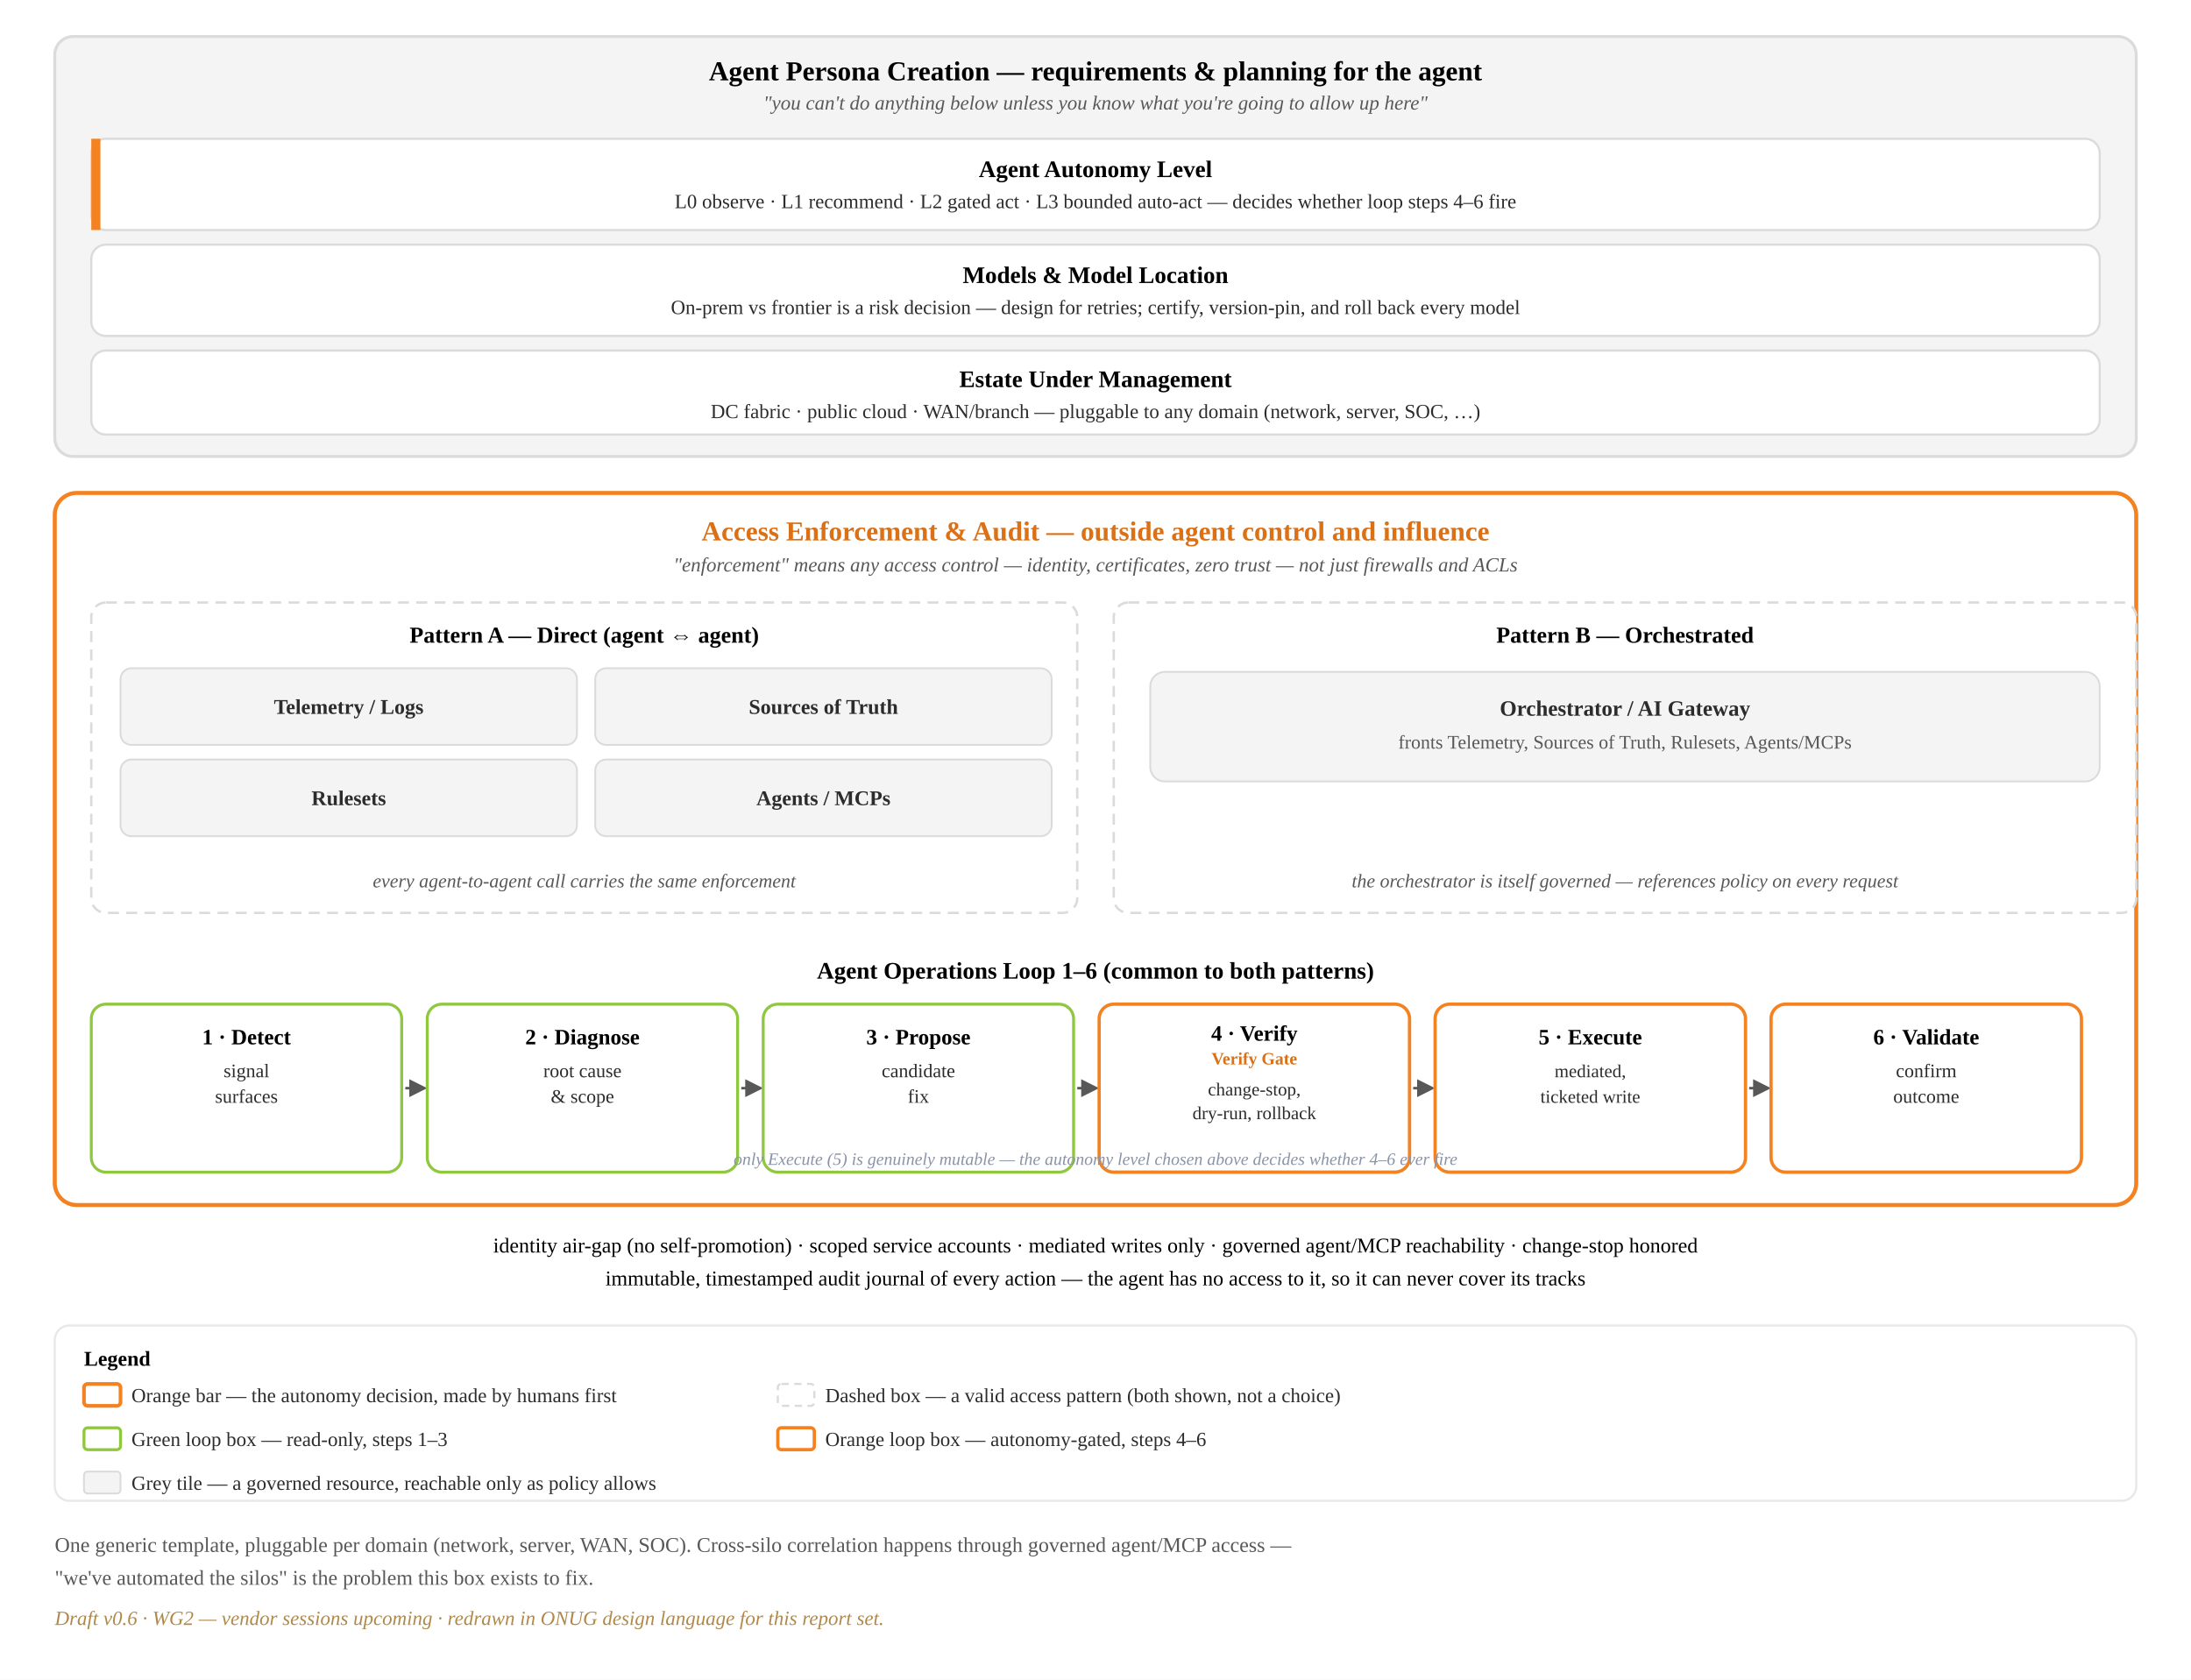
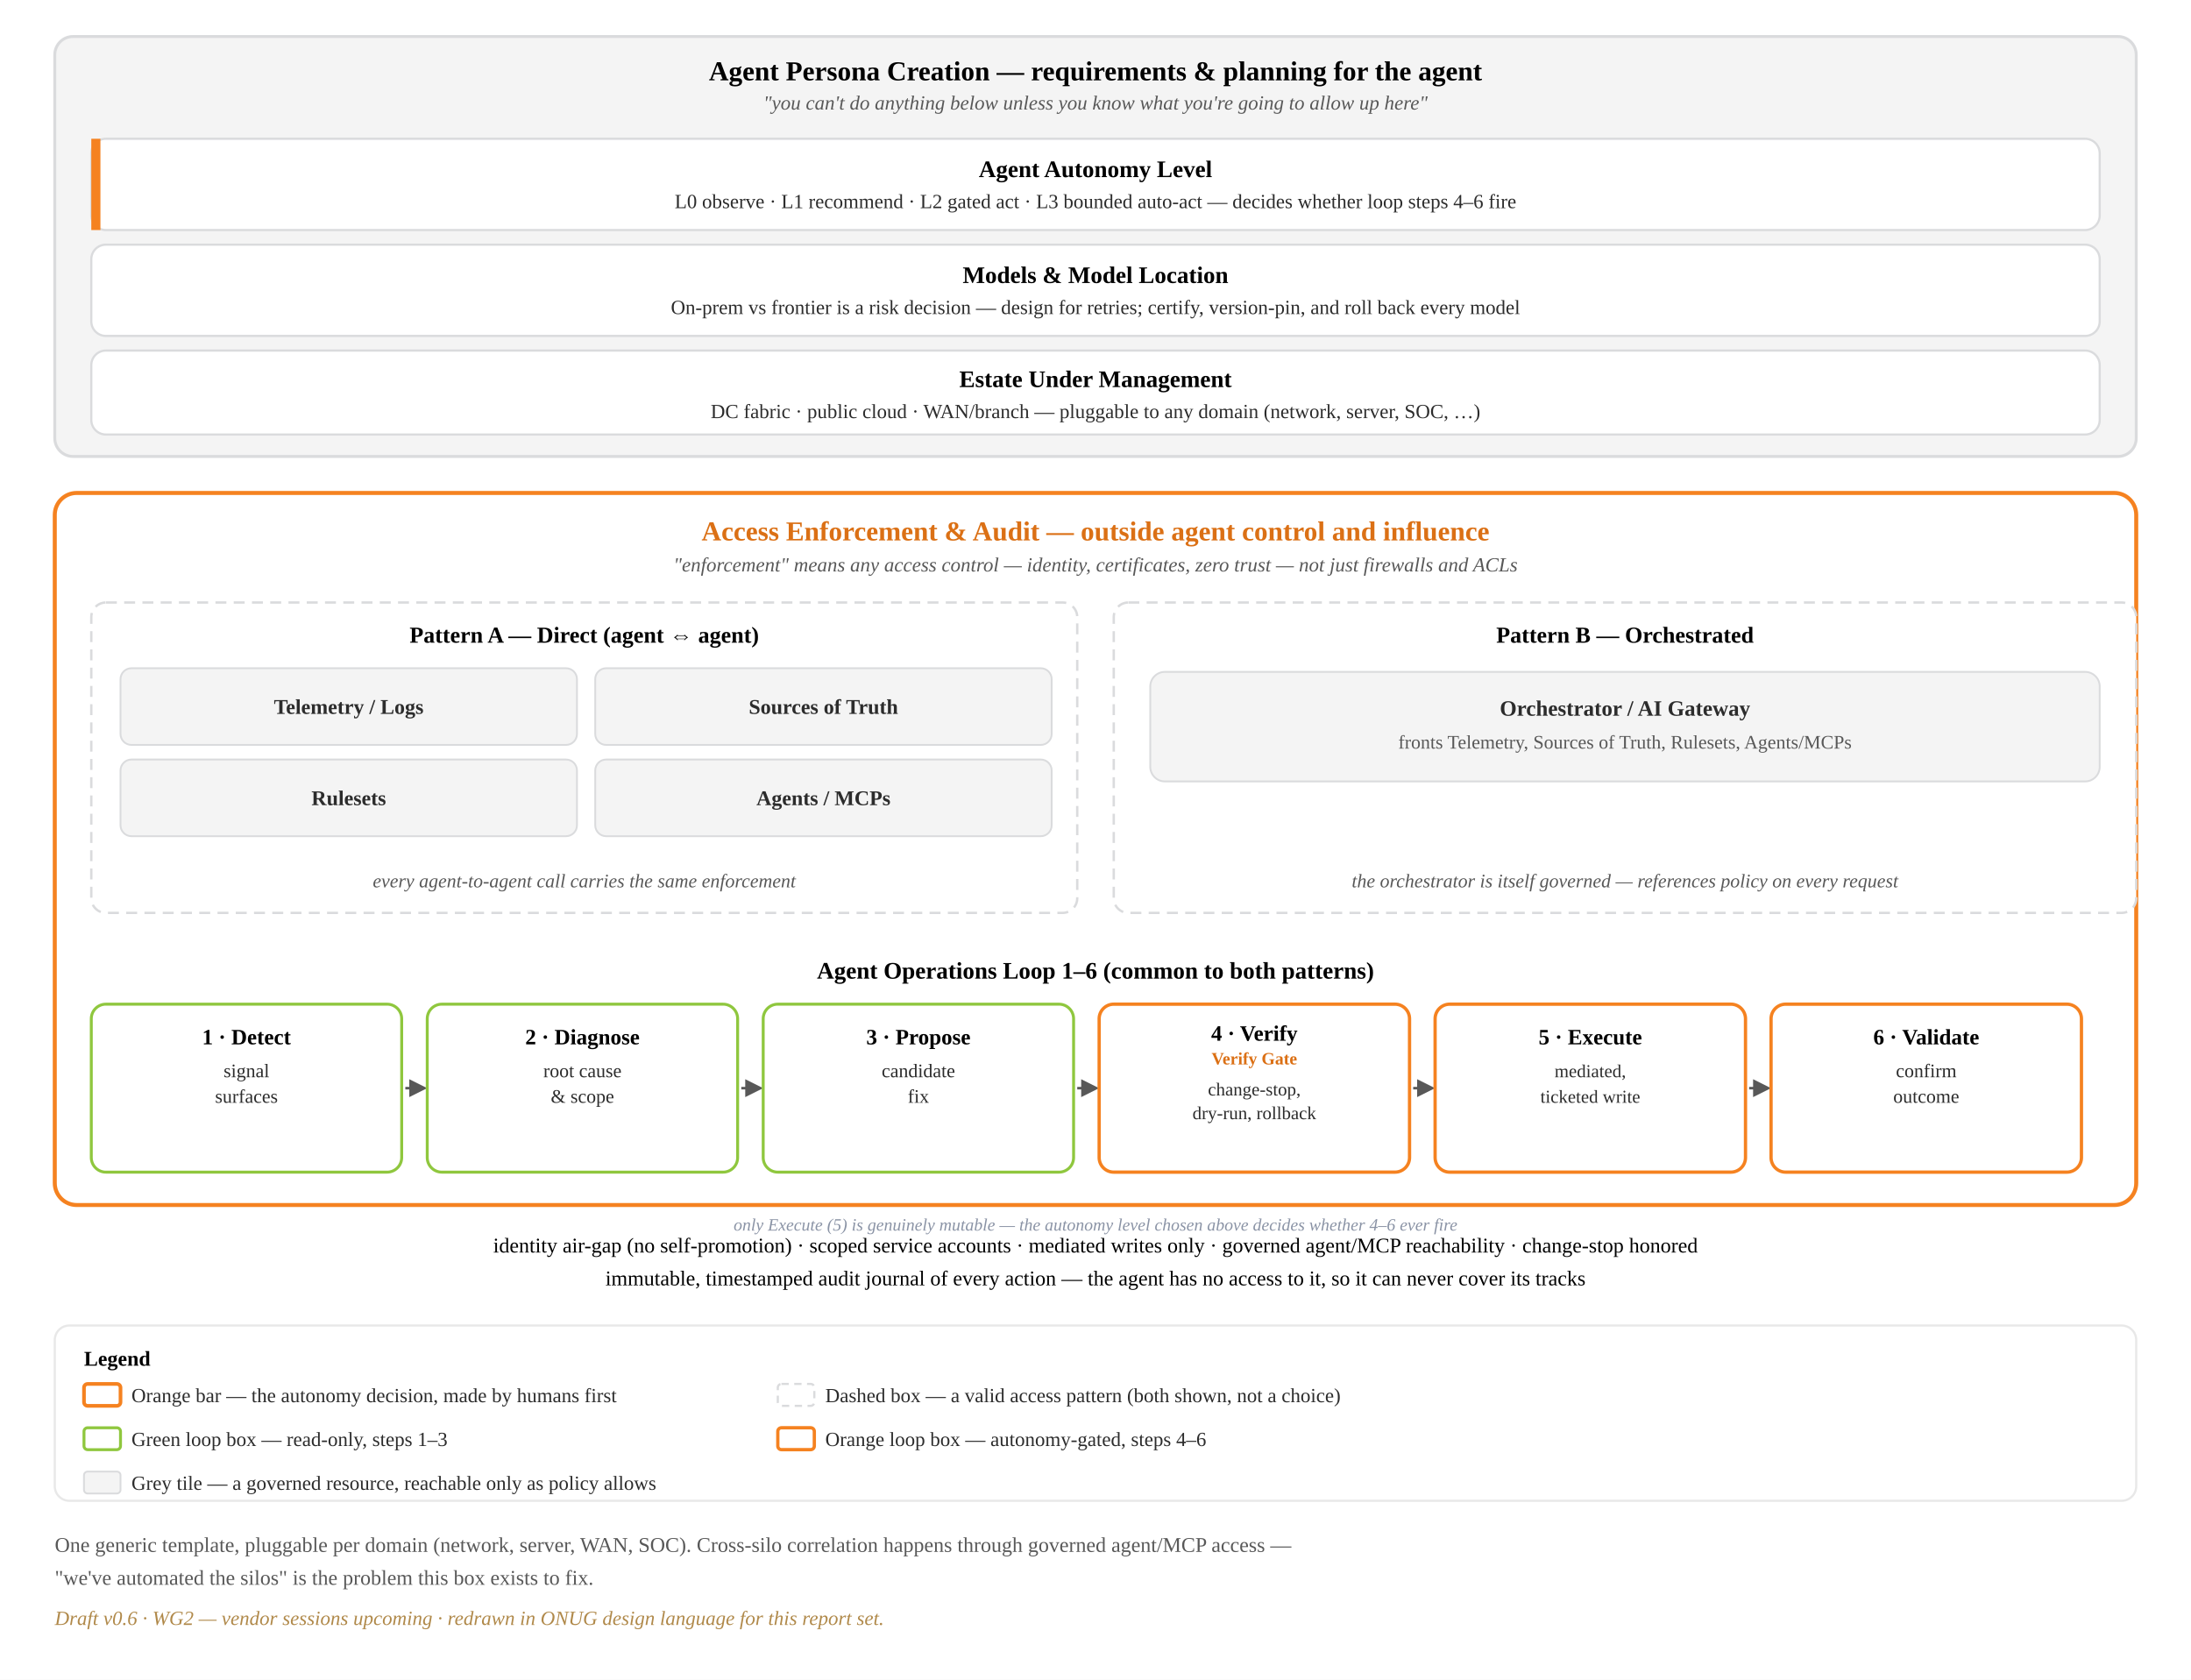
<svg xmlns="http://www.w3.org/2000/svg" viewBox="0 0 1200 920">
  <rect width="100%" height="100%" fill="#ffffff" />
  <defs>
    <marker id="arrGrey2" viewBox="0 0 10 10" refX="8" refY="5" markerWidth="7" markerHeight="7" orient="auto">
      <path d="M0,0 L10,5 L0,10 z" fill="#585858" />
    </marker>
  </defs>
  <rect x="30" y="20" width="1140" height="230" rx="10" fill="#F4F4F4" stroke="#DADBDD" stroke-width="1.6" />
  <text x="600" y="44" text-anchor="middle" font-size="15" font-weight="700" fill="#000000">Agent Persona Creation — requirements &amp; planning for the agent</text>
  <text x="600" y="60" text-anchor="middle" font-size="11" font-style="italic" fill="#585858">"you can't do anything below unless you know what you're going to allow up here"</text>
  <rect x="50" y="76" width="1100" height="50" rx="8" fill="#FFFFFF" stroke="#DADBDD" stroke-width="1.2" />
  <rect x="50" y="76" width="5" height="50" fill="#F58220" />
  <text x="600" y="97" text-anchor="middle" font-size="13" font-weight="700" fill="#000000">Agent Autonomy Level</text>
  <text x="600" y="114" text-anchor="middle" font-size="11" fill="#2C2C2C">L0 observe · L1 recommend · L2 gated act · L3 bounded auto-act — decides whether loop steps 4–6 fire</text>
  <rect x="50" y="134" width="1100" height="50" rx="8" fill="#FFFFFF" stroke="#DADBDD" stroke-width="1.2" />
  <text x="600" y="155" text-anchor="middle" font-size="13" font-weight="700" fill="#000000">Models &amp; Model Location</text>
  <text x="600" y="172" text-anchor="middle" font-size="11" fill="#2C2C2C">On-prem vs frontier is a risk decision — design for retries; certify, version-pin, and roll back every model</text>
  <rect x="50" y="192" width="1100" height="46" rx="8" fill="#FFFFFF" stroke="#DADBDD" stroke-width="1.2" />
  <text x="600" y="212" text-anchor="middle" font-size="13" font-weight="700" fill="#000000">Estate Under Management</text>
  <text x="600" y="229" text-anchor="middle" font-size="11" fill="#2C2C2C">DC fabric · public cloud · WAN/branch — pluggable to any domain (network, server, SOC, …)</text>
  <rect x="30" y="270" width="1140" height="390" rx="12" fill="#FFFFFF" stroke="#F58220" stroke-width="2.2" />
  <text x="600" y="296" text-anchor="middle" font-size="15" font-weight="800" fill="#DB7015">Access Enforcement &amp; Audit — outside agent control and influence</text>
  <text x="600" y="313" text-anchor="middle" font-size="11" font-style="italic" fill="#585858">"enforcement" means any access control — identity, certificates, zero trust — not just firewalls and ACLs</text>
  <rect x="50" y="330" width="540" height="170" rx="8" fill="#FFFFFF" stroke="#DADBDD" stroke-width="1.3" stroke-dasharray="6 4" />
  <text x="320" y="352" text-anchor="middle" font-size="12.5" font-weight="700" fill="#000000">Pattern A — Direct (agent ⇔ agent)</text>
  <rect x="66" y="366" width="250" height="42" rx="6" fill="#F4F4F4" stroke="#DADBDD" />
  <text x="191" y="391" text-anchor="middle" font-size="11.5" font-weight="600" fill="#2C2C2C">Telemetry / Logs</text>
  <rect x="326" y="366" width="250" height="42" rx="6" fill="#F4F4F4" stroke="#DADBDD" />
  <text x="451" y="391" text-anchor="middle" font-size="11.5" font-weight="600" fill="#2C2C2C">Sources of Truth</text>
  <rect x="66" y="416" width="250" height="42" rx="6" fill="#F4F4F4" stroke="#DADBDD" />
  <text x="191" y="441" text-anchor="middle" font-size="11.5" font-weight="600" fill="#2C2C2C">Rulesets</text>
  <rect x="326" y="416" width="250" height="42" rx="6" fill="#F4F4F4" stroke="#DADBDD" />
  <text x="451" y="441" text-anchor="middle" font-size="11.5" font-weight="600" fill="#2C2C2C">Agents / MCPs</text>
  <text x="320" y="486" text-anchor="middle" font-size="10.5" font-style="italic" fill="#585858">every agent-to-agent call carries the same enforcement</text>
  <rect x="610" y="330" width="560" height="170" rx="8" fill="#FFFFFF" stroke="#DADBDD" stroke-width="1.3" stroke-dasharray="6 4" />
  <text x="890" y="352" text-anchor="middle" font-size="12.5" font-weight="700" fill="#000000">Pattern B — Orchestrated</text>
  <rect x="630" y="368" width="520" height="60" rx="8" fill="#F4F4F4" stroke="#DADBDD" />
  <text x="890" y="392" text-anchor="middle" font-size="12" font-weight="700" fill="#2C2C2C">Orchestrator / AI Gateway</text>
  <text x="890" y="410" text-anchor="middle" font-size="10.5" fill="#585858">fronts Telemetry, Sources of Truth, Rulesets, Agents/MCPs</text>
  <text x="890" y="486" text-anchor="middle" font-size="10.5" font-style="italic" fill="#585858">the orchestrator is itself governed — references policy on every request</text>
  <text x="600" y="536" text-anchor="middle" font-size="13" font-weight="700" fill="#000000">Agent Operations Loop 1–6 (common to both patterns)</text>
  <rect x="50" y="550" width="170" height="92" rx="8" fill="#FFFFFF" stroke="#8FC73E" stroke-width="1.6" />
  <text x="135" y="572" text-anchor="middle" font-size="12" font-weight="700" fill="#000000">1 · Detect</text>
  <text x="135" y="590" text-anchor="middle" font-size="10.5" fill="#2C2C2C">signal</text>
  <text x="135" y="604" text-anchor="middle" font-size="10.5" fill="#2C2C2C">surfaces</text>
  <line x1="222" y1="596" x2="232" y2="596" stroke="#585858" stroke-width="1.4" marker-end="url(#arrGrey2)" />
  <rect x="234" y="550" width="170" height="92" rx="8" fill="#FFFFFF" stroke="#8FC73E" stroke-width="1.6" />
  <text x="319" y="572" text-anchor="middle" font-size="12" font-weight="700" fill="#000000">2 · Diagnose</text>
  <text x="319" y="590" text-anchor="middle" font-size="10.5" fill="#2C2C2C">root cause</text>
  <text x="319" y="604" text-anchor="middle" font-size="10.5" fill="#2C2C2C">&amp; scope</text>
  <line x1="406" y1="596" x2="416" y2="596" stroke="#585858" stroke-width="1.4" marker-end="url(#arrGrey2)" />
  <rect x="418" y="550" width="170" height="92" rx="8" fill="#FFFFFF" stroke="#8FC73E" stroke-width="1.6" />
  <text x="503" y="572" text-anchor="middle" font-size="12" font-weight="700" fill="#000000">3 · Propose</text>
  <text x="503" y="590" text-anchor="middle" font-size="10.5" fill="#2C2C2C">candidate</text>
  <text x="503" y="604" text-anchor="middle" font-size="10.5" fill="#2C2C2C">fix</text>
  <line x1="590" y1="596" x2="600" y2="596" stroke="#585858" stroke-width="1.4" marker-end="url(#arrGrey2)" />
  <rect x="602" y="550" width="170" height="92" rx="8" fill="#FFFFFF" stroke="#F58220" stroke-width="1.8" />
  <text x="687" y="570" text-anchor="middle" font-size="12" font-weight="700" fill="#000000">4 · Verify</text>
  <text x="687" y="583" text-anchor="middle" font-size="9.5" font-weight="700" fill="#DB7015">Verify Gate</text>
  <text x="687" y="600" text-anchor="middle" font-size="10" fill="#2C2C2C">change-stop,</text>
  <text x="687" y="613" text-anchor="middle" font-size="10" fill="#2C2C2C">dry-run, rollback</text>
  <line x1="774" y1="596" x2="784" y2="596" stroke="#585858" stroke-width="1.4" marker-end="url(#arrGrey2)" />
  <rect x="786" y="550" width="170" height="92" rx="8" fill="#FFFFFF" stroke="#F58220" stroke-width="1.8" />
  <text x="871" y="572" text-anchor="middle" font-size="12" font-weight="700" fill="#000000">5 · Execute</text>
  <text x="871" y="590" text-anchor="middle" font-size="10" fill="#2C2C2C">mediated,</text>
  <text x="871" y="604" text-anchor="middle" font-size="10" fill="#2C2C2C">ticketed write</text>
  <line x1="958" y1="596" x2="968" y2="596" stroke="#585858" stroke-width="1.4" marker-end="url(#arrGrey2)" />
  <rect x="970" y="550" width="170" height="92" rx="8" fill="#FFFFFF" stroke="#F58220" stroke-width="1.8" />
  <text x="1055" y="572" text-anchor="middle" font-size="12" font-weight="700" fill="#000000">6 · Validate</text>
  <text x="1055" y="590" text-anchor="middle" font-size="10.5" fill="#2C2C2C">confirm</text>
  <text x="1055" y="604" text-anchor="middle" font-size="10.5" fill="#2C2C2C">outcome</text>
-   <text x="600" y="638" text-anchor="middle" font-size="9.5" font-style="italic" fill="#8a93a5">only Execute (5) is genuinely mutable — the autonomy level chosen above decides whether 4–6 ever fire</text>
+   <text x="600" y="674" text-anchor="middle" font-size="9.5" font-style="italic" fill="#8a93a5">only Execute (5) is genuinely mutable — the autonomy level chosen above decides whether 4–6 ever fire</text>
  <text x="600" y="686" text-anchor="middle" font-size="11.5" fill="#000000">identity air-gap (no self-promotion) · scoped service accounts · mediated writes only · governed agent/MCP reachability · change-stop honored</text>
  <text x="600" y="704" text-anchor="middle" font-size="11.5" fill="#000000">immutable, timestamped audit journal of every action — the agent has no access to it, so it can never cover its tracks</text>
  <rect x="30" y="726" width="1140" height="96" rx="8" fill="#FFFFFF" stroke="#E8E8E8" stroke-width="1.2" />
  <text x="46" y="748" font-size="11.5" font-weight="700" fill="#000000">Legend</text>
  <g font-size="11" fill="#2C2C2C">
    <rect x="46" y="758" width="20" height="12" rx="2" fill="#FFFFFF" stroke="#F58220" stroke-width="2" />
    <text x="72" y="768">Orange bar — the autonomy decision, made by humans first</text>
    <rect x="426" y="758" width="20" height="12" rx="2" fill="#FFFFFF" stroke="#DADBDD" stroke-width="1.2" stroke-dasharray="4 3" />
    <text x="452" y="768">Dashed box — a valid access pattern (both shown, not a choice)</text>
    <rect x="46" y="782" width="20" height="12" rx="2" fill="#FFFFFF" stroke="#8FC73E" stroke-width="1.6" />
    <text x="72" y="792">Green loop box — read-only, steps 1–3</text>
    <rect x="426" y="782" width="20" height="12" rx="2" fill="#FFFFFF" stroke="#F58220" stroke-width="1.8" />
    <text x="452" y="792">Orange loop box — autonomy-gated, steps 4–6</text>
    <rect x="46" y="806" width="20" height="12" rx="2" fill="#F4F4F4" stroke="#DADBDD" />
    <text x="72" y="816">Grey tile — a governed resource, reachable only as policy allows</text>
  </g>
  <text x="30" y="850" font-size="11.5" fill="#585858">One generic template, pluggable per domain (network, server, WAN, SOC). Cross-silo correlation happens through governed agent/MCP access —</text>
  <text x="30" y="868" font-size="11.5" fill="#585858">"we've automated the silos" is the problem this box exists to fix.</text>
  <text x="30" y="890" font-size="11" font-style="italic" fill="#b0894a">Draft v0.6 · WG2 — vendor sessions upcoming · redrawn in ONUG design language for this report set.</text>
</svg>
